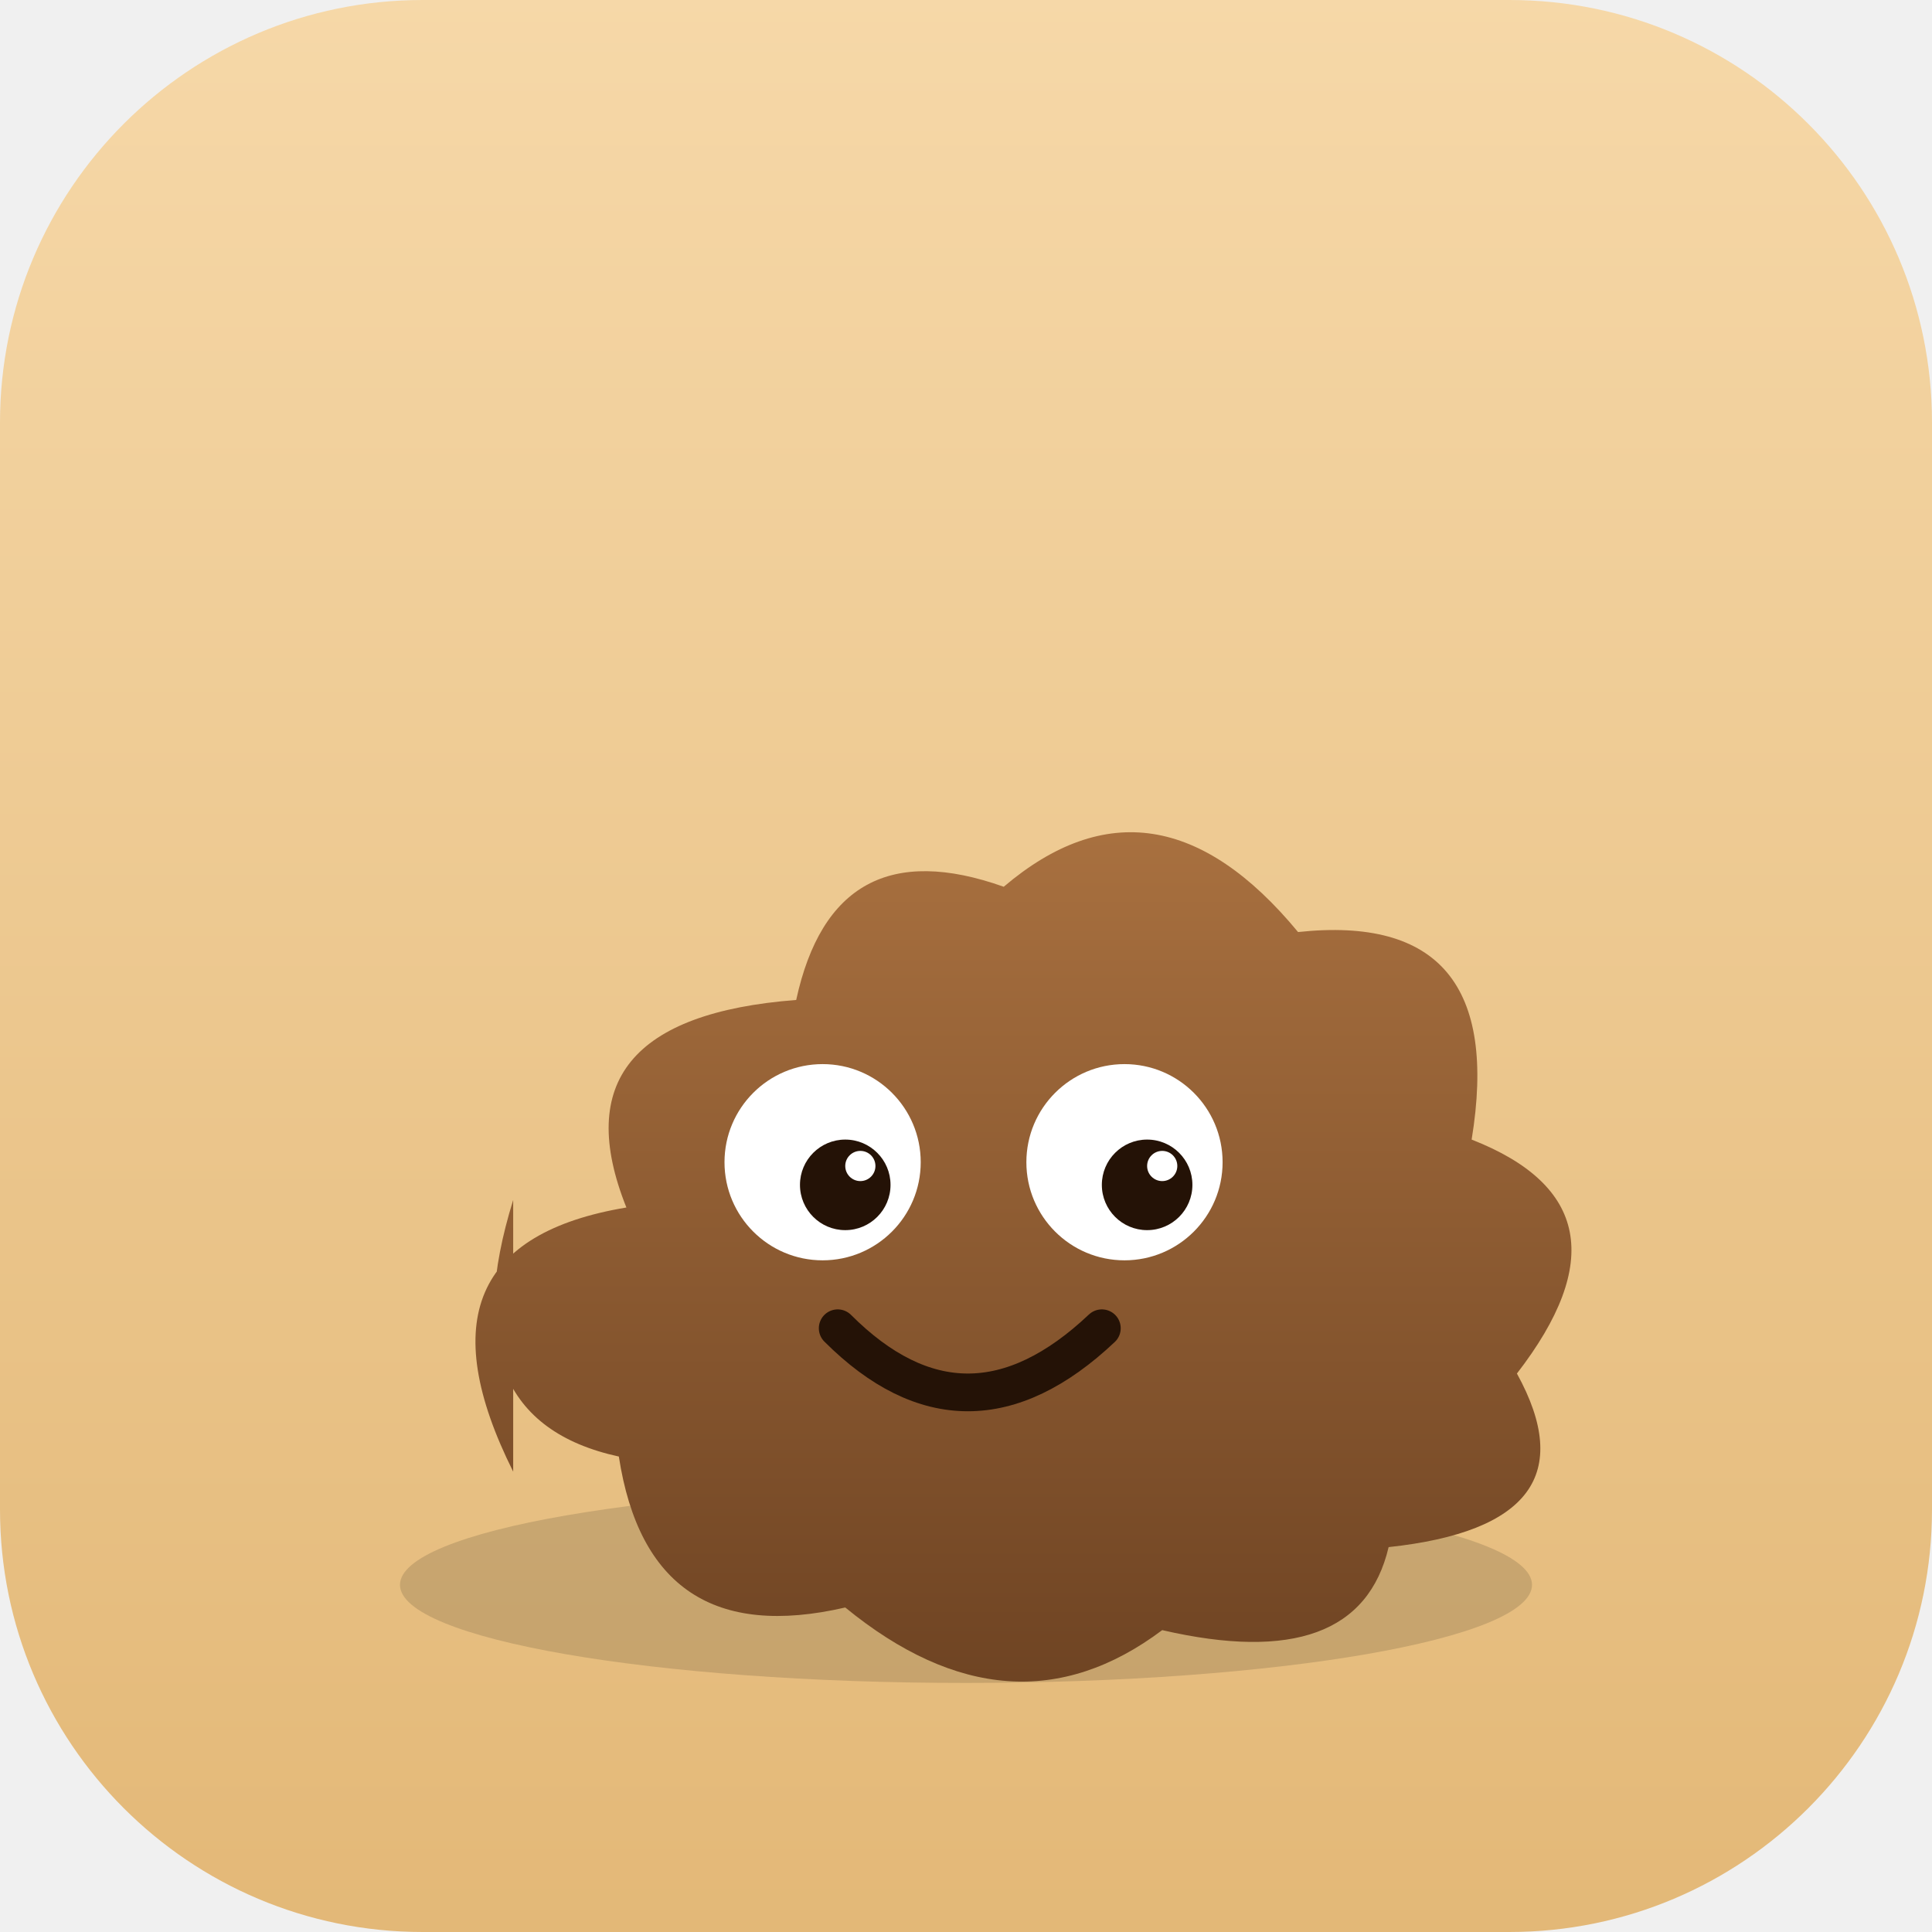
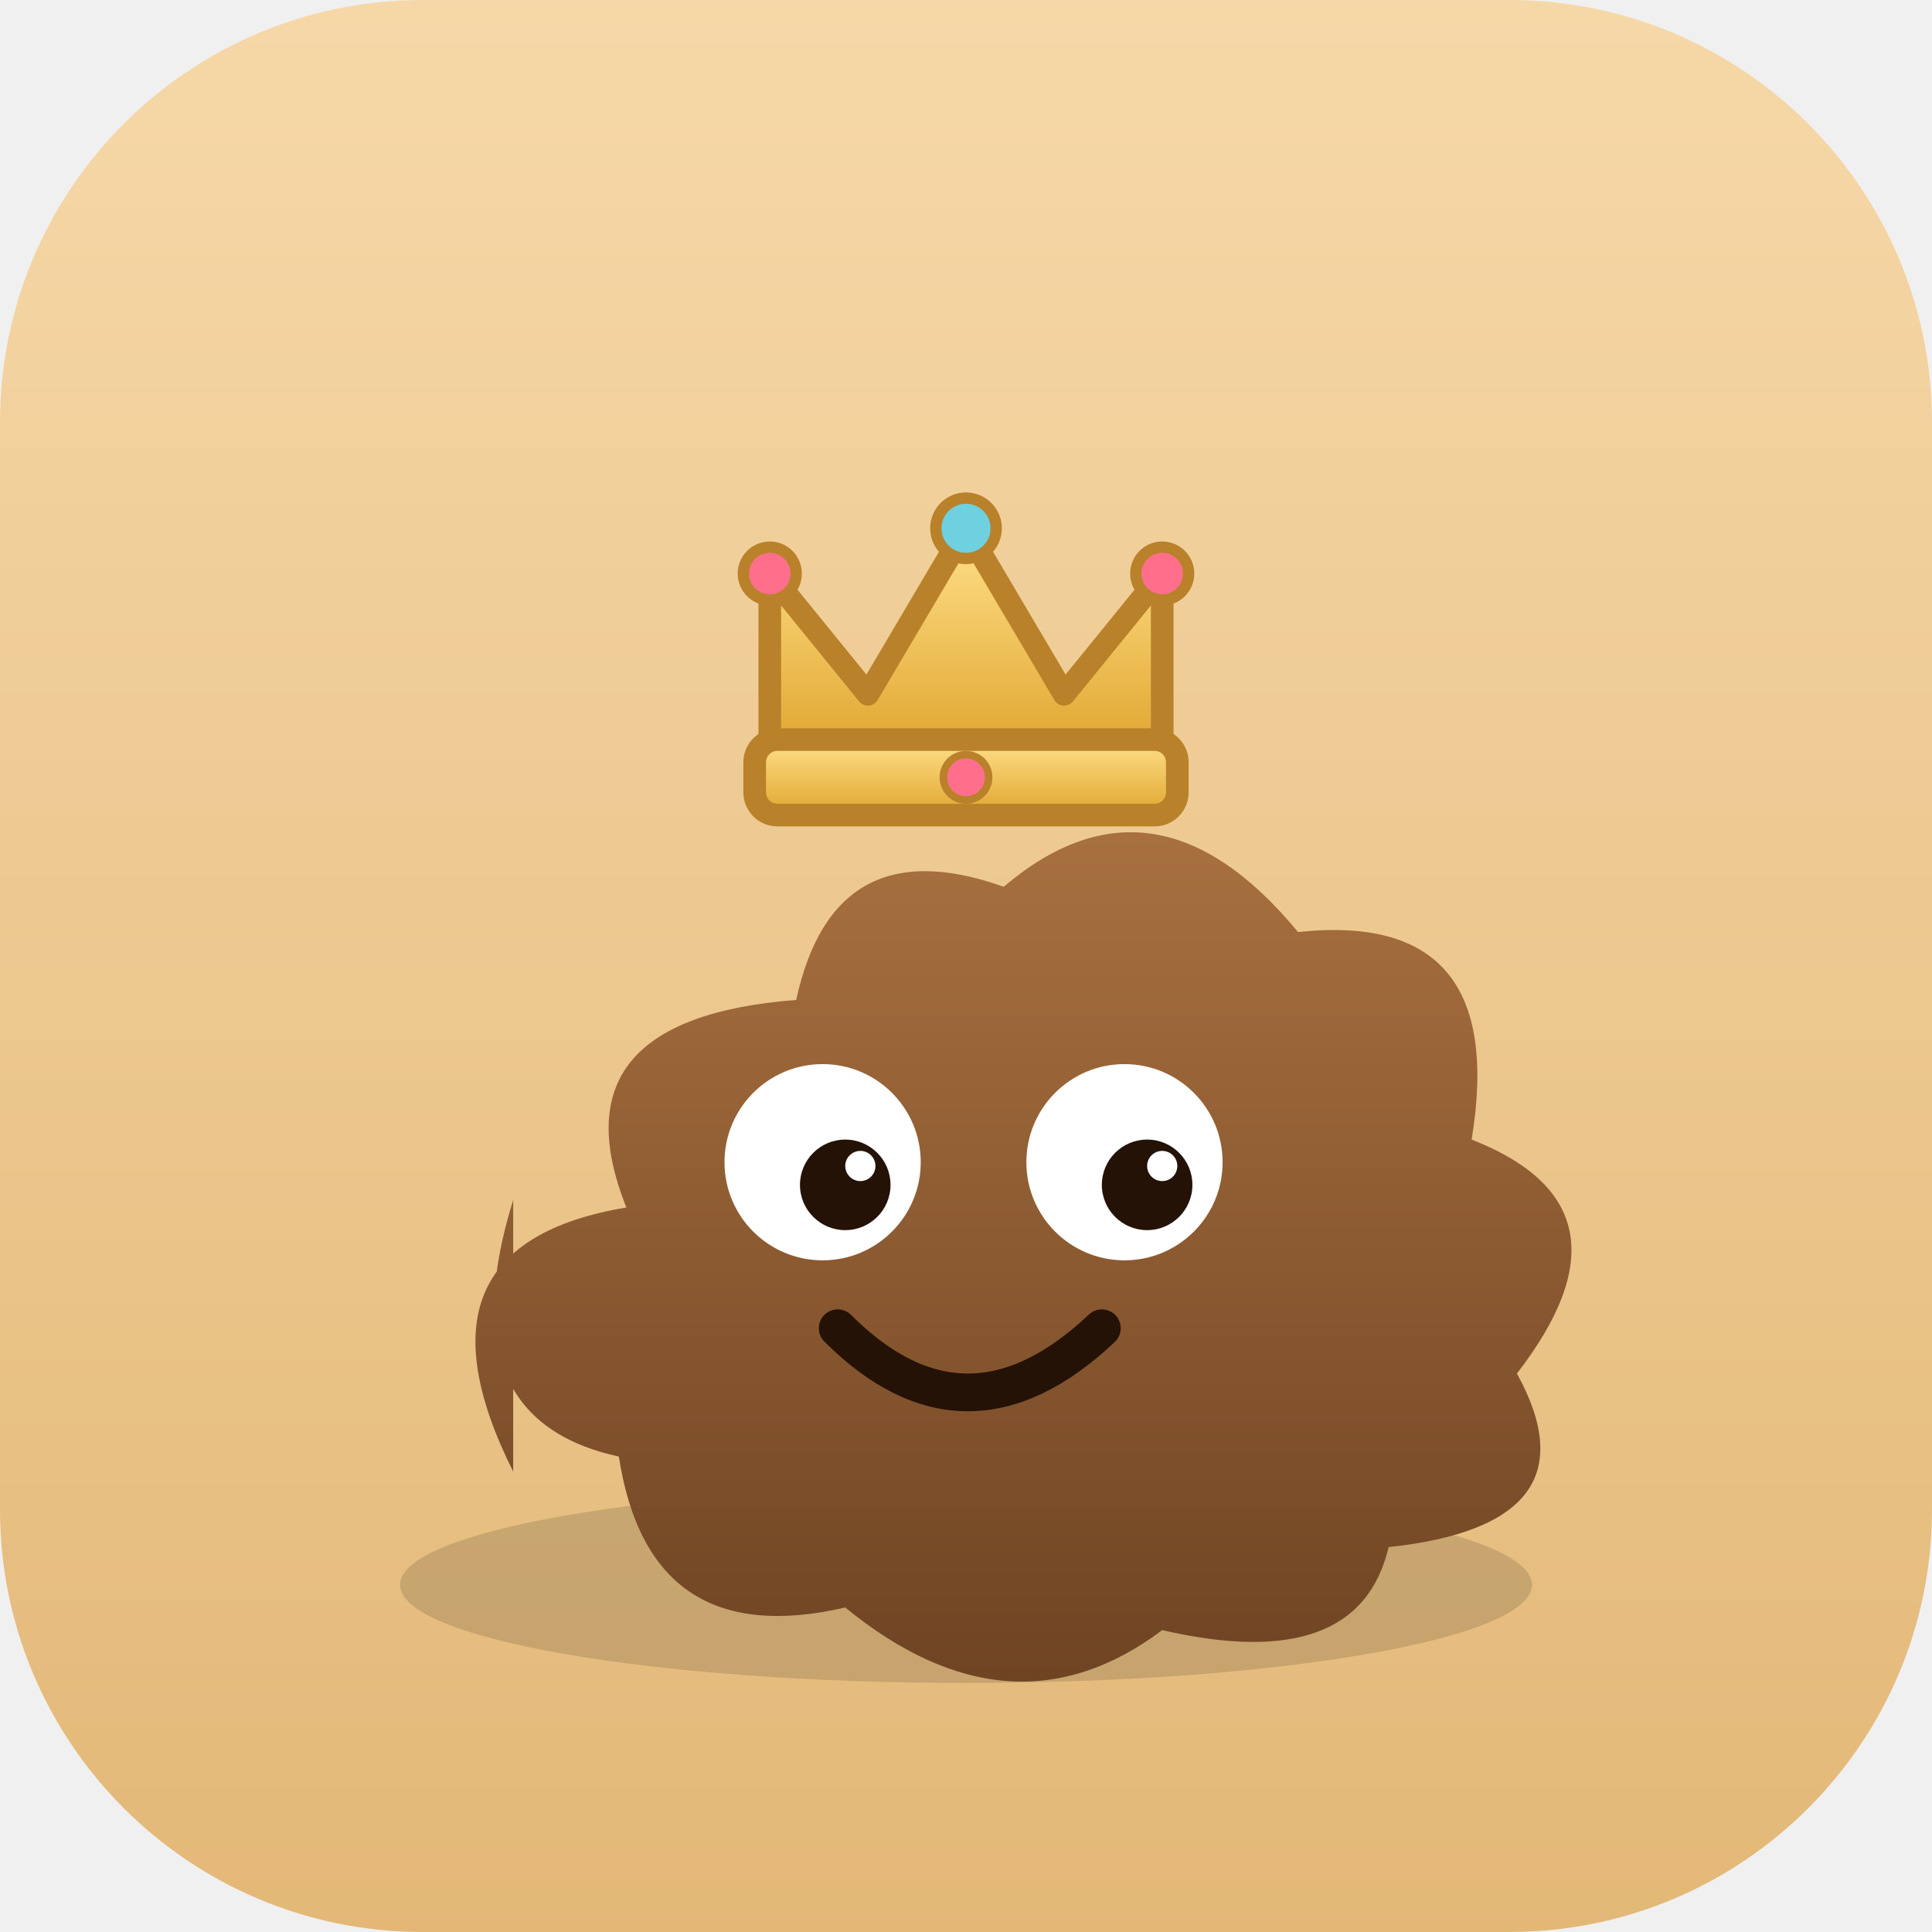
<svg xmlns="http://www.w3.org/2000/svg" viewBox="0 0 512 512" width="512" height="512">
  <defs>
    <linearGradient id="bg" x1="0" y1="0" x2="0" y2="1">
      <stop offset="0" stop-color="#f6d8a8" />
      <stop offset="1" stop-color="#e3b877" />
    </linearGradient>
    <linearGradient id="poop" x1="0" y1="0" x2="0" y2="1">
      <stop offset="0" stop-color="#a8703f" />
      <stop offset="1" stop-color="#6f4423" />
    </linearGradient>
+     <linearGradient id="crown" x1="0" y1="0" x2="0" y2="1">
+       <stop offset="0" stop-color="#ffe08a" />
+       <stop offset="1" stop-color="#e0a52e" />
+     </linearGradient>
  </defs>
  <rect width="512" height="512" rx="112" fill="url(#bg)" />
  <g transform="translate(256 300)">
    <ellipse cx="0" cy="120" rx="150" ry="26" fill="#00000022" />
    <path d="M-120 90 q-30 -60 30 -70 q-20 -50 45 -55 q10 -46 55 -30 q40 -34 78 12 q56 -6 46 55 q46 18 12 62 q22 40 -34 46 q-8 34 -60 22 q-40 30 -84 -6 q-52 12 -60 -40 q-46 -10 -28 -68 z" fill="url(#poop)" />
+     <g transform="translate(0 -104)">
+       <path d="M-52 4 L-52 -44 L-26 -12 L0 -56 L26 -12 L52 -44 L52 4 Z" fill="url(#crown)" stroke="#b9812a" stroke-width="6" stroke-linejoin="round" />
+       <rect x="-56" y="0" width="112" height="20" rx="6" fill="url(#crown)" stroke="#b9812a" stroke-width="6" />
+       <circle cx="-52" cy="-44" r="7" fill="#ff6f8b" stroke="#b9812a" stroke-width="3" />
+       <circle cx="0" cy="-56" r="8" fill="#6fd0e0" stroke="#b9812a" stroke-width="3" />
+       <circle cx="52" cy="-44" r="7" fill="#ff6f8b" stroke="#b9812a" stroke-width="3" />
+       <circle cx="0" cy="10" r="6" fill="#ff6f8b" stroke="#b9812a" stroke-width="2" />
+     </g>
    <circle cx="-38" cy="8" r="26" fill="#fff" />
    <circle cx="42" cy="8" r="26" fill="#fff" />
    <circle cx="-32" cy="14" r="12" fill="#241206" />
    <circle cx="48" cy="14" r="12" fill="#241206" />
    <circle cx="-28" cy="9" r="4" fill="#fff" />
    <circle cx="52" cy="9" r="4" fill="#fff" />
    <path d="M-34 52 q34 34 70 0" stroke="#241206" stroke-width="10" fill="none" stroke-linecap="round" />
  </g>
</svg>
